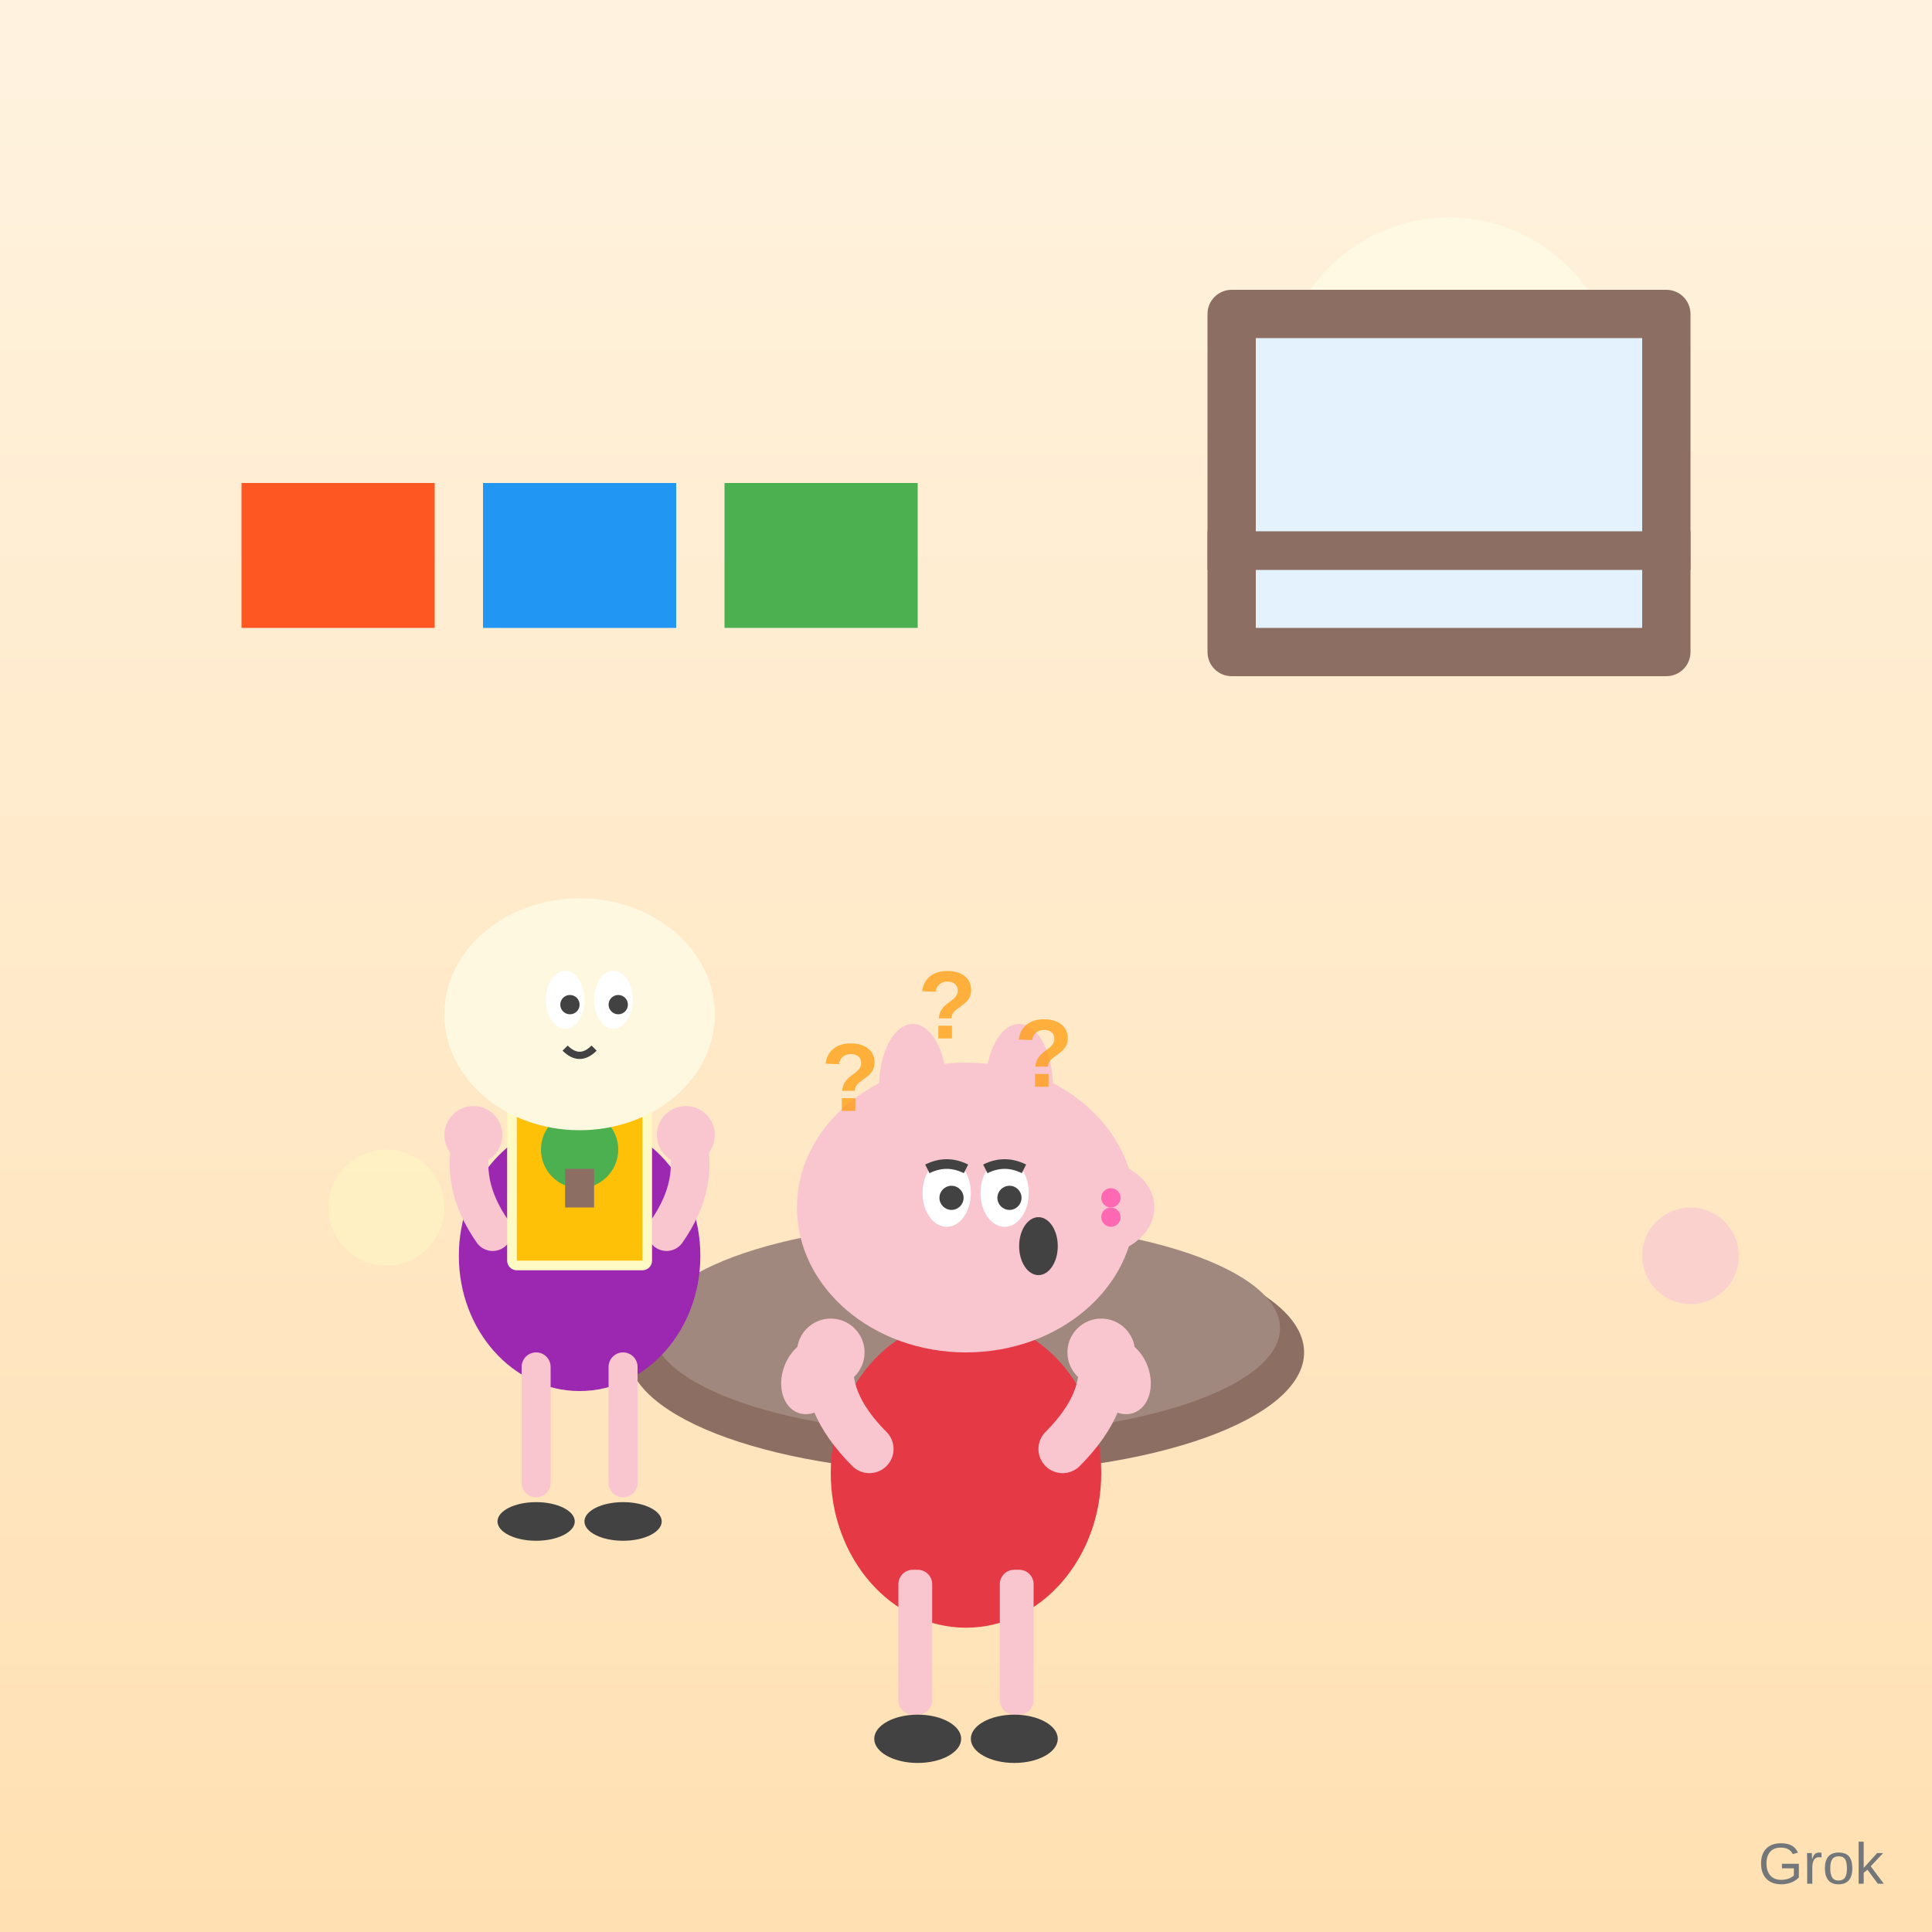
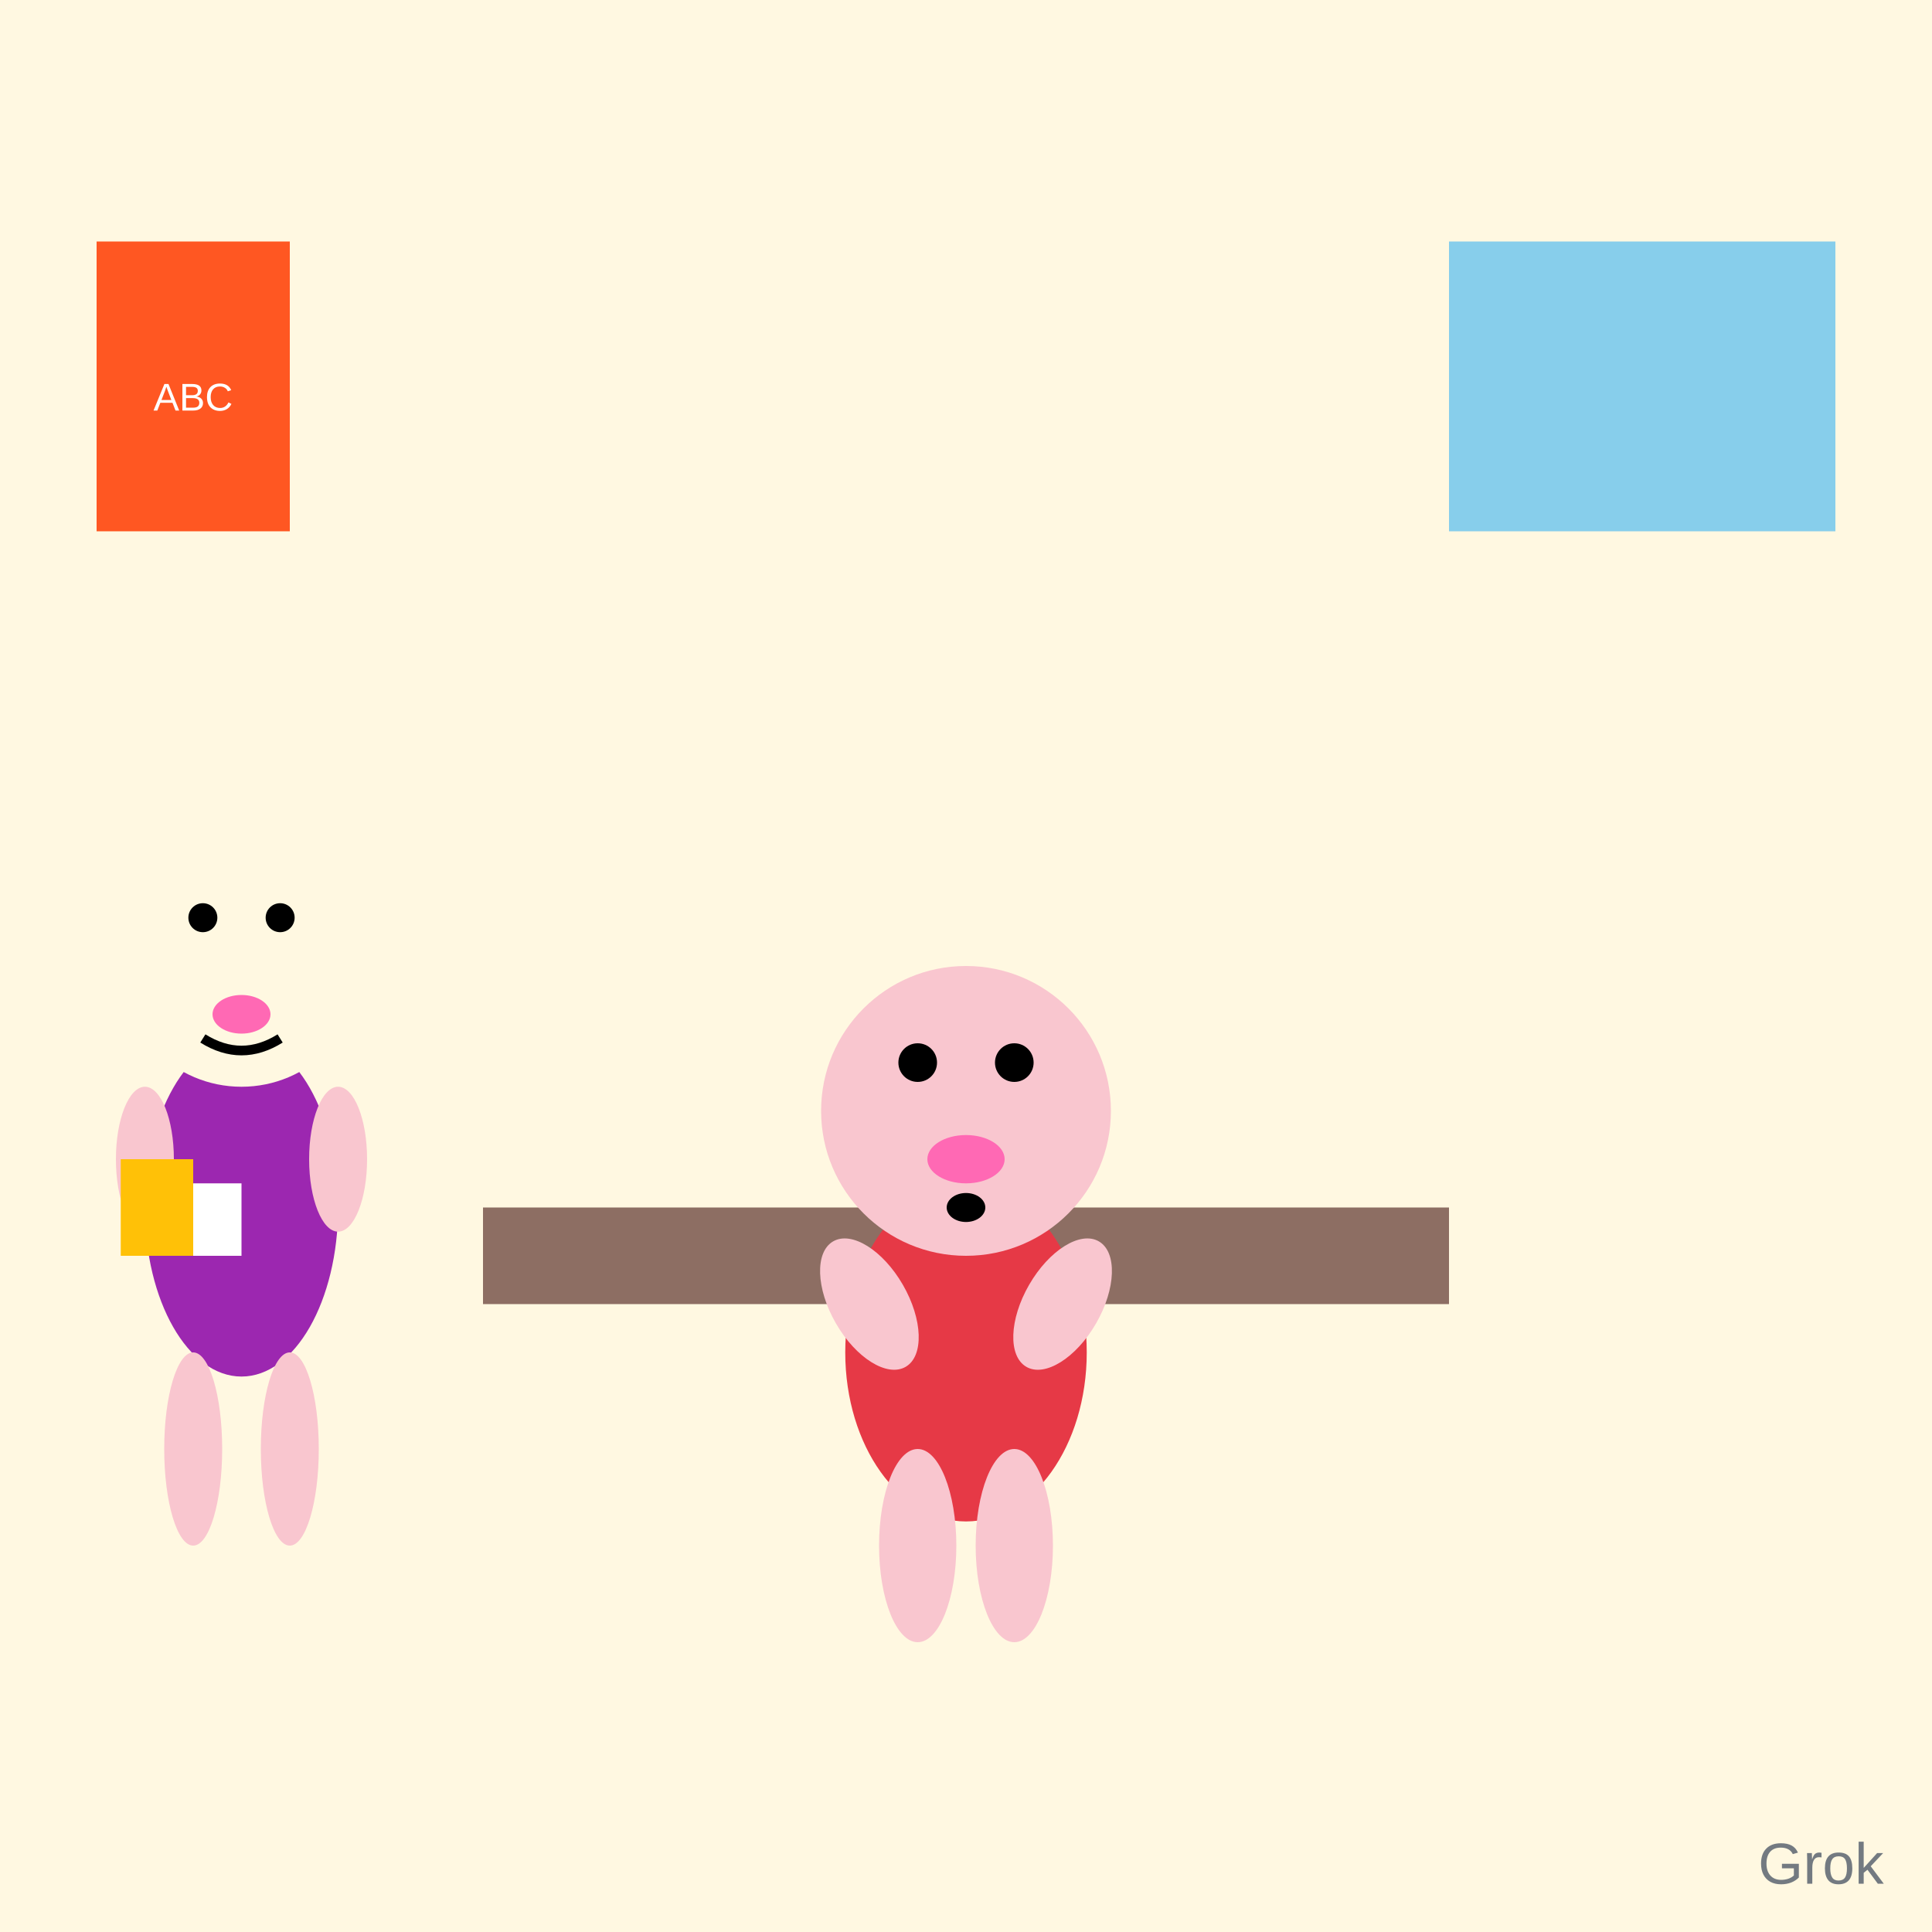
- <svg xmlns="http://www.w3.org/2000/svg" viewBox="0 0 400 400" width="400" height="400">
-   <defs>
-     <linearGradient id="classroomBg" x1="0%" y1="0%" x2="0%" y2="100%">
-       <stop offset="0%" stop-color="#FFF3E0" />
-       <stop offset="100%" stop-color="#FFE0B2" />
-     </linearGradient>
-     <radialGradient id="windowLight" cx="50%" cy="50%" r="50%">
-       <stop offset="0%" stop-color="#FFFDE7" />
-       <stop offset="100%" stop-color="#FFFDE7" opacity="0" />
-     </radialGradient>
-   </defs>
-   <rect width="400" height="400" fill="url(#classroomBg)" />
-   <circle cx="300" cy="80" r="35" fill="url(#windowLight)" opacity="0.6" />
-   <rect x="250" y="60" width="100" height="80" rx="5" fill="#8D6E63" />
-   <rect x="260" y="70" width="80" height="60" fill="#E3F2FD" />
-   <rect x="250" y="110" width="100" height="8" fill="#8D6E63" />
-   <rect x="50" y="100" width="40" height="30" fill="#FF5722" />
-   <rect x="100" y="100" width="40" height="30" fill="#2196F3" />
-   <rect x="150" y="100" width="40" height="30" fill="#4CAF50" />
-   <ellipse cx="200" cy="280" rx="70" ry="25" fill="#8D6E63" />
-   <ellipse cx="200" cy="275" rx="65" ry="22" fill="#A1887F" />
-   <g opacity="0.5">
-     <circle cx="80" cy="250" r="12" fill="#FFF9C4" />
-     <circle cx="350" cy="260" r="10" fill="#F8BBD9" />
-   </g>
-   <g transform="translate(120, 240)">
-     <ellipse cx="0" cy="20" rx="25" ry="28" fill="#9C27B0" />
-     <rect x="-12" y="40" width="6" height="30" rx="3" fill="#F9C6CF" />
-     <rect x="6" y="40" width="6" height="30" rx="3" fill="#F9C6CF" />
-     <ellipse cx="-9" cy="75" rx="8" ry="4" fill="#424242" />
-     <ellipse cx="9" cy="75" rx="8" ry="4" fill="#424242" />
-     <path d="M -18 15 Q -25 5 -22 -5" stroke="#F9C6CF" stroke-width="8" stroke-linecap="round" fill="none" />
-     <circle cx="-22" cy="-5" r="6" fill="#F9C6CF" />
-     <path d="M 18 15 Q 25 5 22 -5" stroke="#F9C6CF" stroke-width="8" stroke-linecap="round" fill="none" />
-     <circle cx="22" cy="-5" r="6" fill="#F9C6CF" />
-     <rect x="-15" y="-12" width="30" height="35" rx="2" fill="#FFF9C4" />
-     <rect x="-13" y="-10" width="26" height="31" fill="#FFC107" />
-     <circle cx="0" cy="-2" r="8" fill="#4CAF50" />
-     <rect x="-3" y="2" width="6" height="8" fill="#8D6E63" />
-     <ellipse cx="0" cy="-30" rx="28" ry="24" fill="#FFF8E1" />
-     <ellipse cx="-3" cy="-33" rx="4" ry="6" fill="white" />
-     <ellipse cx="7" cy="-33" rx="4" ry="6" fill="white" />
-     <circle cx="-2" cy="-32" r="2" fill="#424242" />
-     <circle cx="8" cy="-32" r="2" fill="#424242" />
-     <path d="M -3 -23 Q 0 -20 3 -23" stroke="#424242" stroke-width="1.5" fill="none" />
-   </g>
-   <g transform="translate(200, 280)">
-     <ellipse cx="0" cy="25" rx="28" ry="32" fill="#E63946" />
-     <rect x="-14" y="45" width="7" height="30" rx="3" fill="#F9C6CF" />
-     <rect x="7" y="45" width="7" height="30" rx="3" fill="#F9C6CF" />
-     <ellipse cx="-10" cy="80" rx="9" ry="5" fill="#424242" />
-     <ellipse cx="10" cy="80" rx="9" ry="5" fill="#424242" />
-     <path d="M -20 20 Q -30 10 -28 0" stroke="#F9C6CF" stroke-width="10" stroke-linecap="round" fill="none" />
-     <circle cx="-28" cy="0" r="7" fill="#F9C6CF" />
-     <ellipse cx="-32" cy="5" rx="6" ry="8" fill="#F9C6CF" transform="rotate(20 -32 5)" />
-     <path d="M 20 20 Q 30 10 28 0" stroke="#F9C6CF" stroke-width="10" stroke-linecap="round" fill="none" />
-     <circle cx="28" cy="0" r="7" fill="#F9C6CF" />
-     <ellipse cx="32" cy="5" rx="6" ry="8" fill="#F9C6CF" transform="rotate(-20 32 5)" />
-     <ellipse cx="0" cy="-30" rx="35" ry="30" fill="#F9C6CF" />
-     <ellipse cx="26" cy="-30" rx="13" ry="10" fill="#F9C6CF" />
-     <circle cx="30" cy="-32" r="2" fill="#FF69B4" />
-     <circle cx="30" cy="-28" r="2" fill="#FF69B4" />
-     <ellipse cx="-11" cy="-55" rx="7" ry="13" fill="#F9C6CF" />
-     <ellipse cx="11" cy="-55" rx="7" ry="13" fill="#F9C6CF" />
-     <ellipse cx="-4" cy="-33" rx="5" ry="7" fill="white" />
-     <ellipse cx="8" cy="-33" rx="5" ry="7" fill="white" />
-     <circle cx="-3" cy="-32" r="2.5" fill="#424242" />
-     <circle cx="9" cy="-32" r="2.5" fill="#424242" />
-     <path d="M -8 -38 Q -4 -40 0 -38" stroke="#424242" stroke-width="2" fill="none" />
-     <path d="M 4 -38 Q 8 -40 12 -38" stroke="#424242" stroke-width="2" fill="none" />
-     <ellipse cx="15" cy="-22" rx="4" ry="6" fill="#424242" />
-   </g>
-   <g fill="#FF9800" opacity="0.7" font-size="20" font-family="Arial, sans-serif" font-weight="bold">
-     <text x="170" y="230">?</text>
-     <text x="210" y="225">?</text>
-     <text x="190" y="215">?</text>
-   </g>
+ <svg xmlns="http://www.w3.org/2000/svg" viewBox="0 0 400 400">
+   <rect width="400" height="400" fill="#FFF8E1" />
+   <rect x="100" y="250" width="200" height="20" fill="#8D6E63" />
+   <rect x="300" y="50" width="80" height="60" fill="#87CEEB" />
+   <rect x="20" y="50" width="40" height="60" fill="#FF5722" />
+   <text x="40" y="85" text-anchor="middle" font-family="Arial, sans-serif" font-size="8" fill="#FFF">ABC</text>
+   <ellipse cx="200" cy="280" rx="25" ry="35" fill="#E63946" />
+   <circle cx="200" cy="230" r="30" fill="#F9C6CF" />
+   <ellipse cx="200" cy="240" rx="8" ry="5" fill="#FF69B4" />
+   <circle cx="190" cy="220" r="4" fill="#000" />
+   <circle cx="210" cy="220" r="4" fill="#000" />
+   <ellipse cx="200" cy="250" rx="4" ry="3" fill="#000" />
+   <ellipse cx="180" cy="270" rx="8" ry="15" fill="#F9C6CF" transform="rotate(-30 180 270)" />
+   <ellipse cx="220" cy="270" rx="8" ry="15" fill="#F9C6CF" transform="rotate(30 220 270)" />
+   <ellipse cx="190" cy="320" rx="8" ry="20" fill="#F9C6CF" />
+   <ellipse cx="210" cy="320" rx="8" ry="20" fill="#F9C6CF" />
+   <ellipse cx="50" cy="250" rx="20" ry="35" fill="#9C27B0" />
+   <circle cx="50" cy="200" r="25" fill="#FFF8E1" />
+   <ellipse cx="50" cy="210" rx="6" ry="4" fill="#FF69B4" />
+   <circle cx="42" cy="190" r="3" fill="#000" />
+   <circle cx="58" cy="190" r="3" fill="#000" />
+   <path d="M42 215 Q50 220 58 215" stroke="#000" stroke-width="2" fill="none" />
+   <ellipse cx="30" cy="240" rx="6" ry="15" fill="#F9C6CF" />
+   <ellipse cx="70" cy="240" rx="6" ry="15" fill="#F9C6CF" />
+   <ellipse cx="40" cy="300" rx="6" ry="20" fill="#F9C6CF" />
+   <ellipse cx="60" cy="300" rx="6" ry="20" fill="#F9C6CF" />
+   <rect x="25" y="240" width="15" height="20" fill="#FFC107" />
+   <rect x="40" y="245" width="10" height="15" fill="#FFF" />
  <text x="390" y="390" text-anchor="end" font-family="Arial, sans-serif" font-size="12" fill="#5B6470" opacity="0.85">Grok</text>
</svg>
